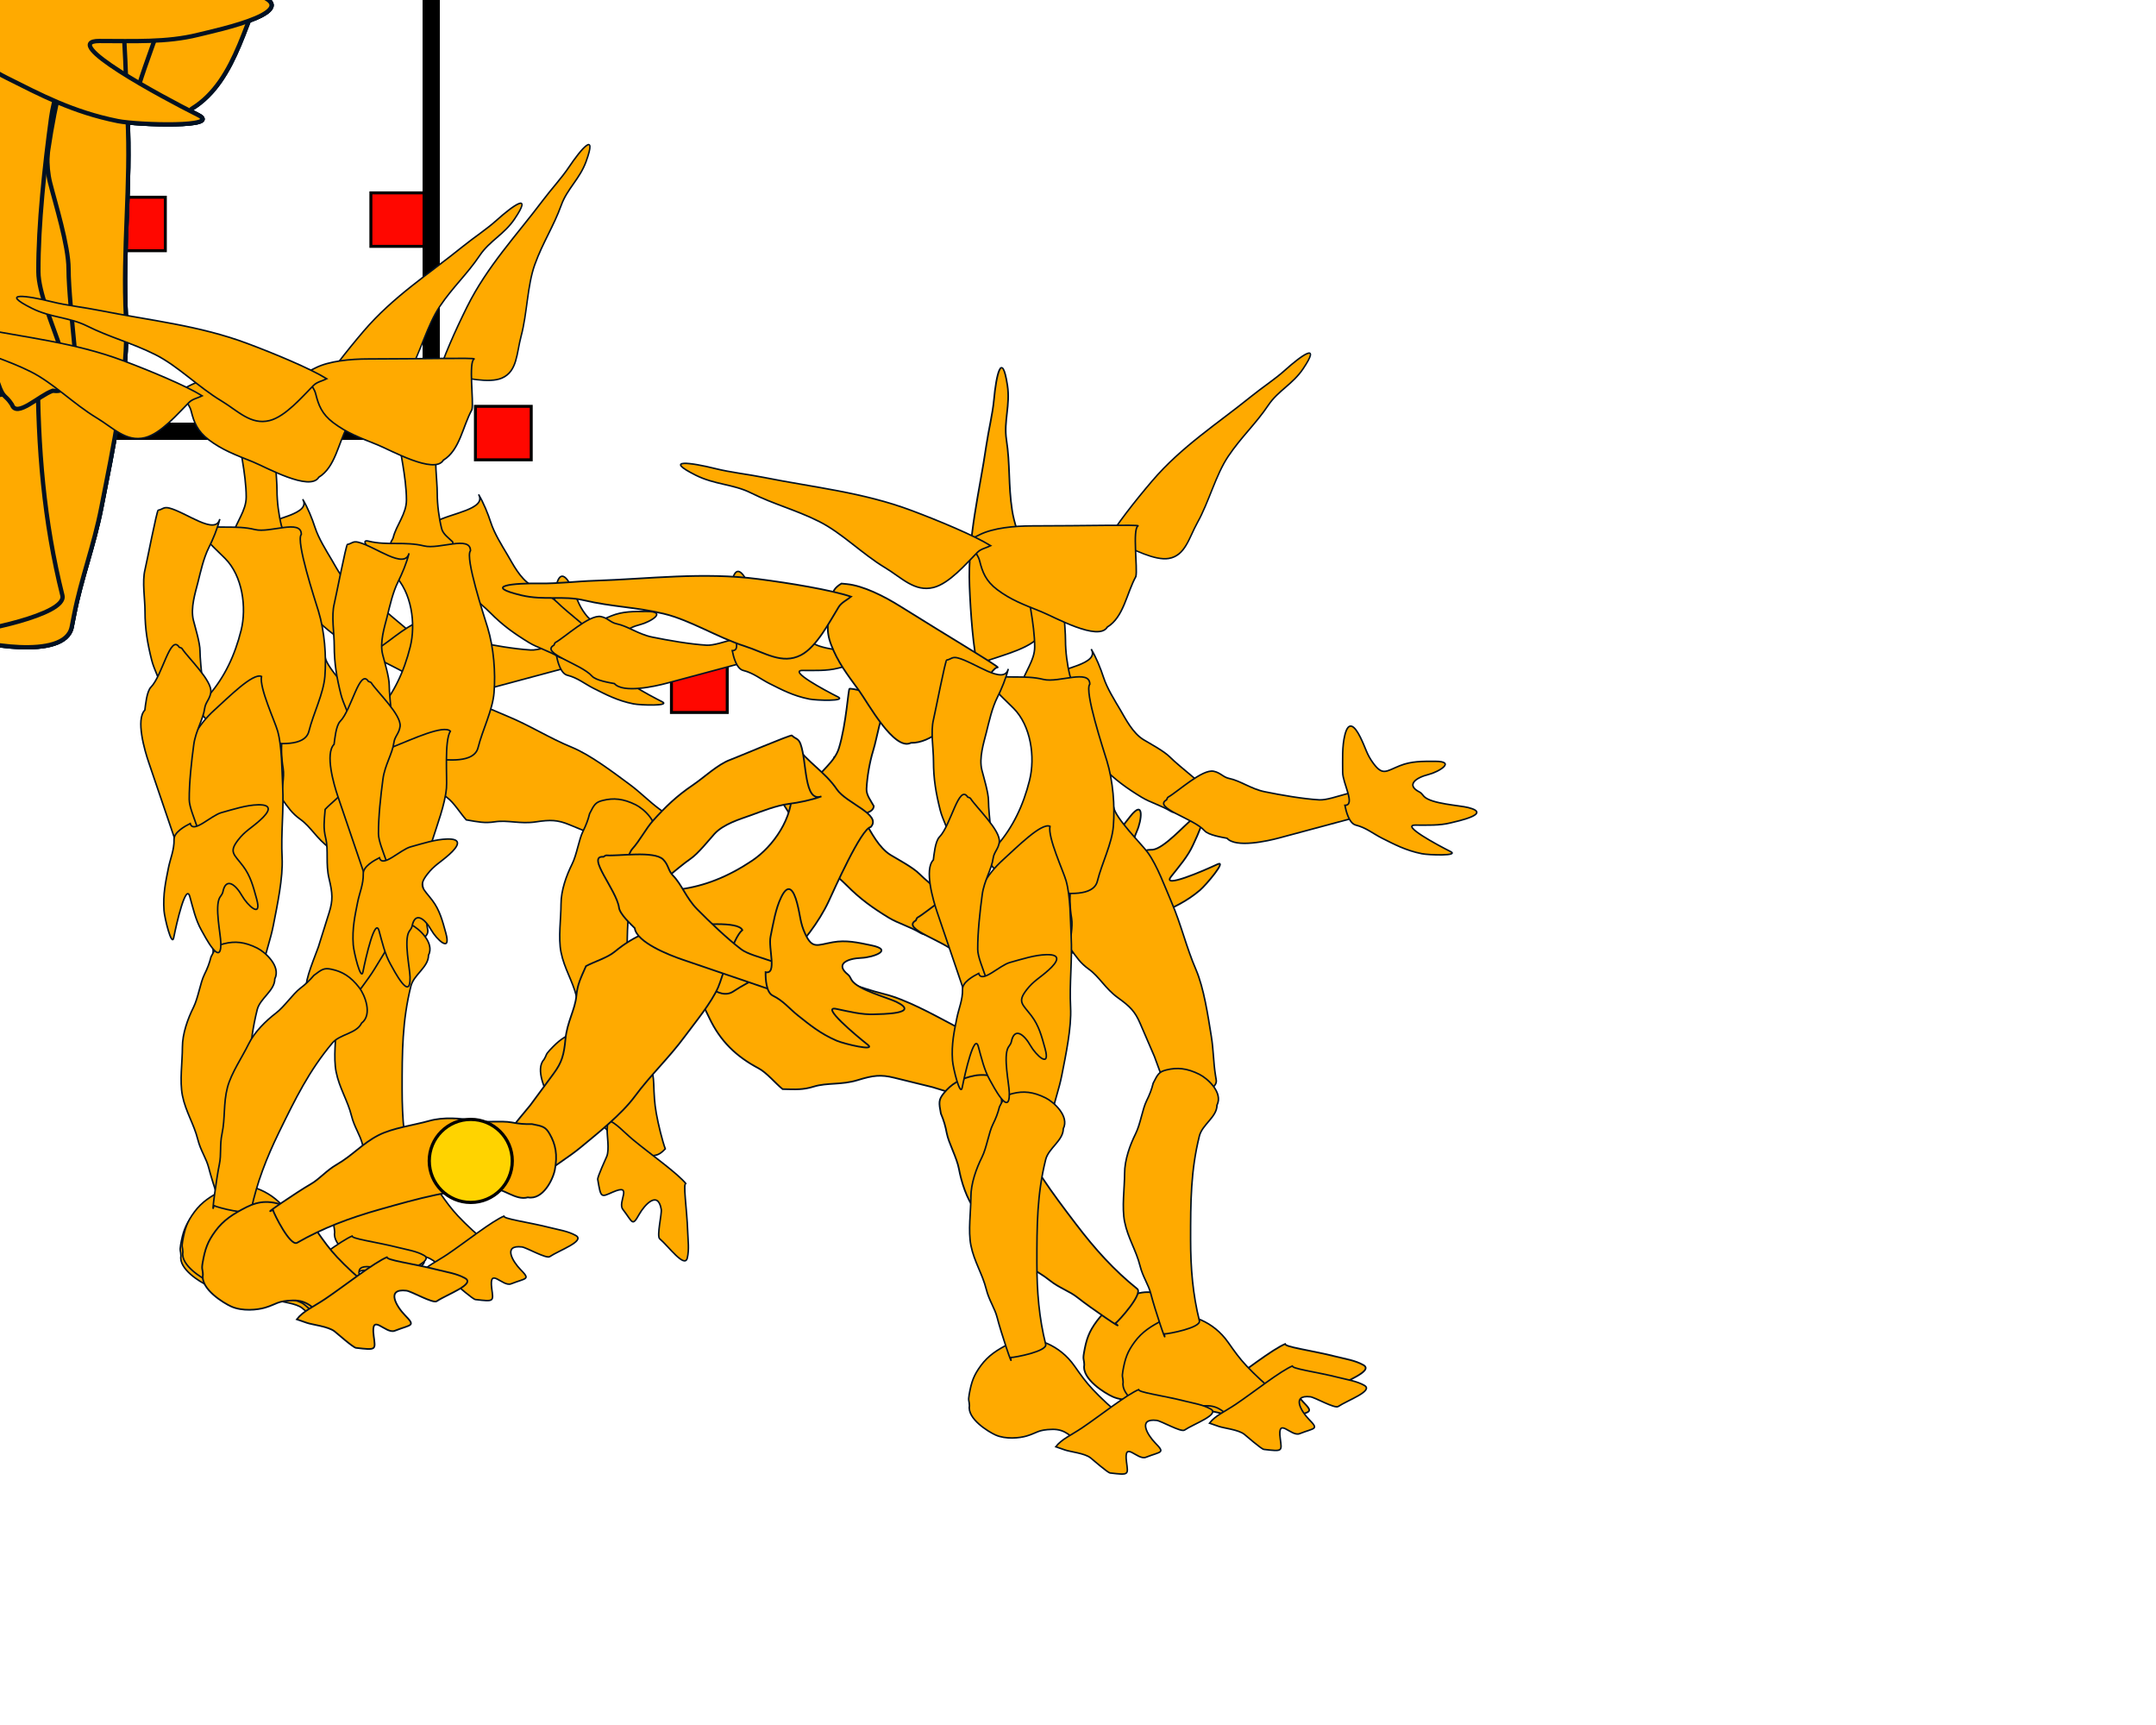
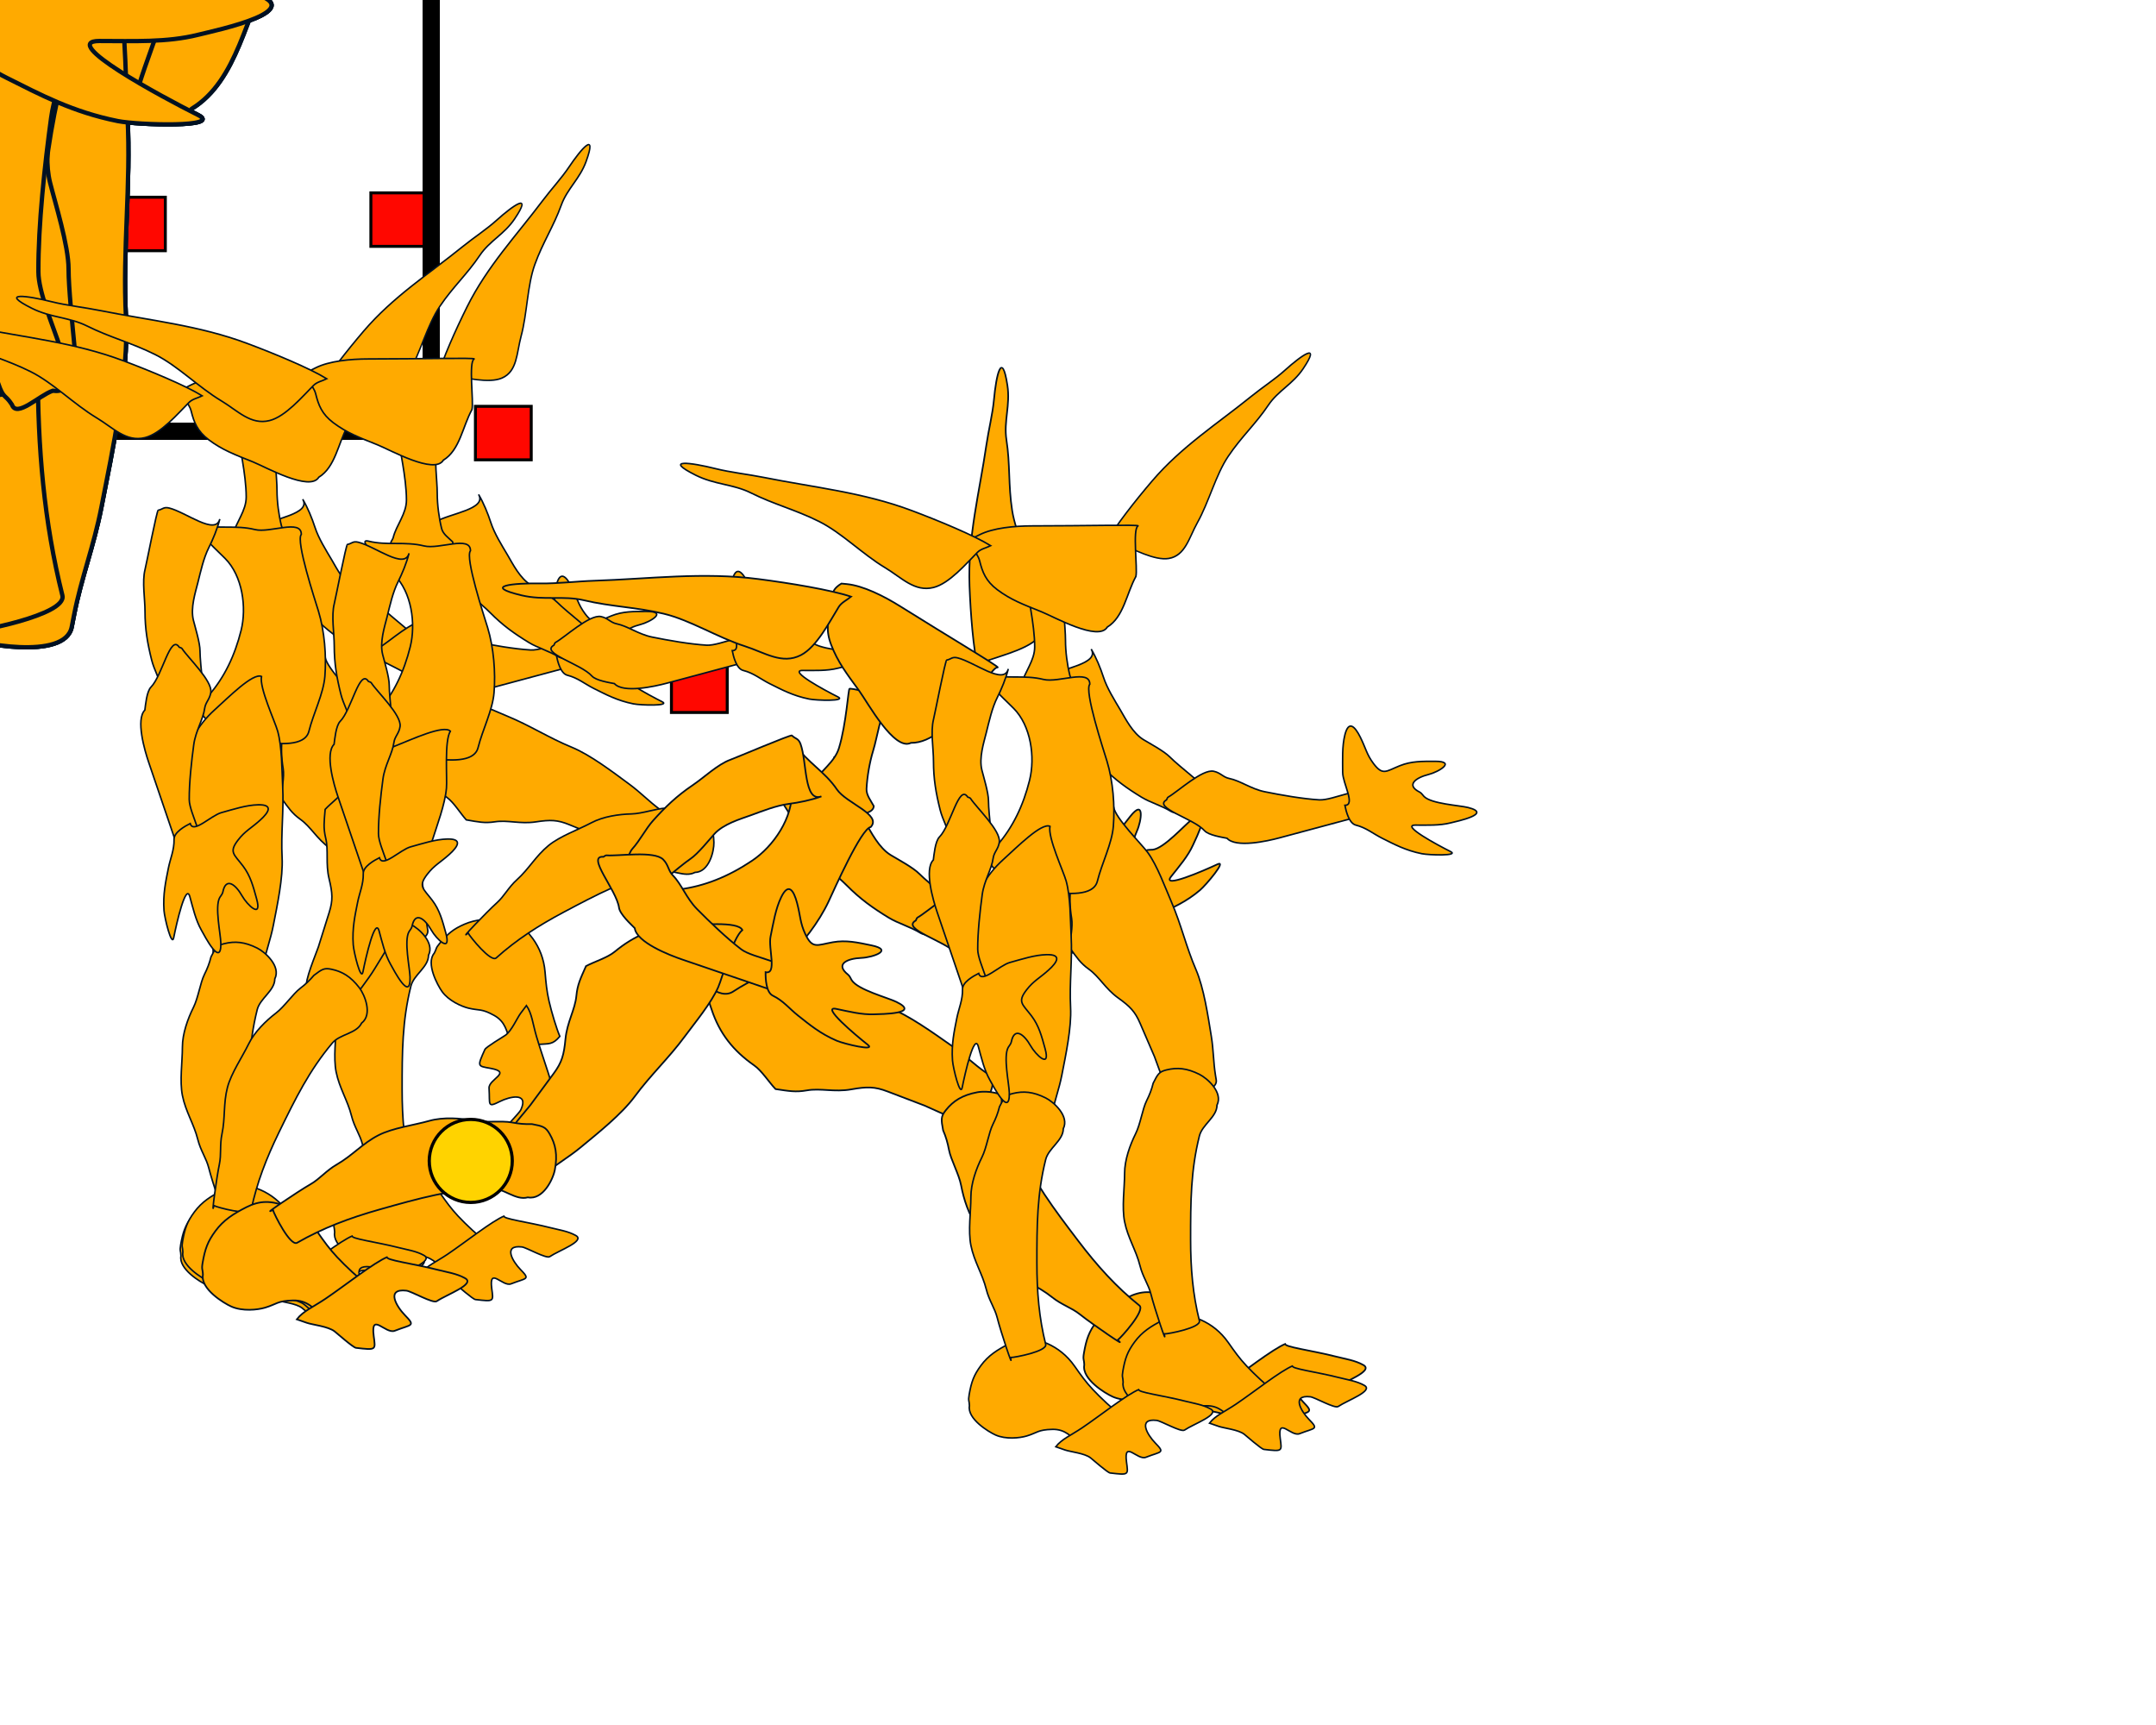
<svg xmlns="http://www.w3.org/2000/svg" xmlns:xlink="http://www.w3.org/1999/xlink" width="500px" height="400px" id="svg2">
  <defs id="defs4">
    </defs>
  <g id="rectlayer">
    <path style="fill:#ff0700;fill-opacity:1;stroke:#000000;stroke-width:0.687;stroke-miterlimit:4;stroke-dasharray:none;stroke-opacity:1" d="M -5.913,6.618 L -5.913,-5.784 L 7.029,-5.784 L 7.029,6.618 L -5.913,6.618 z " id="redrect" />
    <g id="steps">
      <use height="400" width="550" transform="translate(161.6244,158.594)" id="use3136" xlink:href="#redrect" y="0" x="0" />
      <use height="400" width="550" transform="translate(116.1675,100.0051)" id="use3164" xlink:href="#redrect" y="0" x="0" />
      <use height="400" width="550" transform="translate(91.92388,50.50763)" id="use3166" xlink:href="#redrect" y="0" x="0" />
      <use height="400" width="550" transform="translate(31.31473,51.51778)" id="use3168" xlink:href="#redrect" y="0" x="0" />
      <use height="400" width="550" transform="translate(-18.18275,18.18275)" id="use3170" xlink:href="#redrect" y="0" x="0" />
    </g>
    <rect style="fill:none;fill-opacity:1;stroke:#000000;stroke-width:4;stroke-miterlimit:4;stroke-dasharray:none;stroke-opacity:1" id="bigrect" width="200" height="200" x="-100" y="-100" />
  </g>
  <g id="layer1">
    <path style="fill:#ffaa00;fill-opacity:1;fill-rule:evenodd;stroke:#001122;stroke-width:1px;stroke-linecap:butt;stroke-linejoin:miter;stroke-opacity:1" d="M -12.516,57.822 C -10.167,53.013 -4.195,43.618 0.155,37.704 C 4.172,32.242 7.917,28.355 12.879,23.299 C 19.012,17.052 22.441,10.189 24.122,3.194 C 26.616,-7.194 24.864,-14.18 19.61,-21.051 C 14.228,-28.09 9.54,-33.08 2.322,-36.605 C -4.889,-40.128 -9.505,-40.781 -17.717,-40.705 C -22.111,-40.664 -21.277,-39.959 -24.846,-39.21 C -33.425,-39.131 -39.214,-23.894 -40.374,-19.065 C -42.063,-12.03 -39.514,-3.359 -37.331,0.907 C -34.024,7.37 -31.989,7.273 -30.042,16.555 C -28.245,25.125 -32.895,29.673 -35.584,35.178 C -38.88,41.926 -27.526,48.75 -25.439,50.799 C -20.607,55.542 -19.788,57.89 -12.516,57.822 z " id="elfyFoot" />
    <path style="fill:#ffaa00;fill-opacity:1;fill-rule:evenodd;stroke:#001122;stroke-width:1px;stroke-linecap:butt;stroke-linejoin:miter;stroke-opacity:1" d="M 25.899,-1.924 C 25.899,5.755 16.333,10.627 14.471,18.076 C 8.814,40.701 8.756,60.898 8.756,85.219 C 8.756,103.973 10.186,120.938 14.471,138.076 C 15.605,142.612 -5.635,146.648 -8.386,146.648 C -6.195,155.413 -14.767,129.699 -16.958,120.934 C -18.576,114.462 -22.254,109.749 -24.101,102.362 C -26.621,92.28 -31.987,84.362 -34.101,73.791 C -35.972,64.433 -34.101,51.829 -34.101,42.362 C -34.101,33.593 -30.561,23.855 -26.958,16.648 C -23.809,10.35 -22.509,0.608 -19.815,-4.781 C -17.855,-8.701 -16.572,-12.039 -15.529,-16.209 C -12.546,-22.177 -11.663,-23.604 -6.958,-24.781 C -0.044,-26.509 6.322,-25.998 14.471,-21.924 C 19.624,-19.347 30.01,-10.145 25.899,-1.924 z " id="elfyLowerLeg" />
    <path style="fill:#ffaa00;fill-opacity:1;fill-rule:evenodd;stroke:#001122;stroke-width:1px;stroke-linecap:butt;stroke-linejoin:miter;stroke-opacity:1" d="M 20.481,8.606 C 18.065,0.516 5.437,-18.363 -1.306,-30.45 C -5.605,-38.156 -7.512,-44.327 -12.135,-48.55 C -13,-46.604 -13.866,-44.659 -14.731,-42.713 C -16.217,-39.371 -17.869,-30.29 -21.157,-26.692 C -22.22,-25.528 -31.715,-16.45 -32.057,-14.758 C -34.529,-2.549 -34.327,-3.216 -25.832,-3.6 C -11.16,-4.263 -25.522,3.494 -23.824,9.18 C -20.726,19.555 -22.363,22.04 -14.939,15.928 C -9.706,11.62 1.988,5.66 -0.538,18.137 C -1.134,21.08 -9.653,33.272 -8.326,35.649 C -4.785,41.997 -0.164,59.691 3.93,53.685 C 7.17,48.931 8.462,43.098 10.355,37.664 C 15.093,24.067 18.981,5.917 20.481,8.606 z " id="elfyToes" />
    <path style="fill:#ffaa00;fill-opacity:1;fill-rule:evenodd;stroke:#001122;stroke-width:1px;stroke-linecap:butt;stroke-linejoin:miter;stroke-opacity:1" d="M 13.042,3.791 C 2.067,-2.991 -20.99,-12.543 -38.386,-19.066 C -69.898,-30.883 -101.792,-34.033 -134.101,-40.495 C -144.589,-42.593 -155.863,-43.793 -165.529,-46.209 C -181.708,-50.254 -200.07,-52.765 -178.386,-41.924 C -166.146,-35.803 -154.067,-36.192 -142.672,-30.495 C -127.711,-23.014 -113.809,-19.635 -98.386,-11.924 C -83.7,-4.58 -70.298,9.215 -55.529,18.076 C -44.747,24.546 -36.364,34 -24.101,30.934 C -13.763,28.349 -2.811,15.358 4.471,8.076 C 6.729,5.818 10.185,5.219 13.042,3.791 z " id="elfyEar" />
    <path style="fill:#ffaa00;fill-opacity:1;fill-rule:evenodd;stroke:#001122;stroke-width:1px;stroke-linecap:butt;stroke-linejoin:miter;stroke-opacity:1" d="M 25.973,-103.429 C 25.966,-113.531 5.628,-104.084 -4.173,-106.528 C -16.459,-109.59 -28.263,-106.644 -40.209,-109.622 C -49.085,-111.835 -30.036,-94.269 -23.564,-87.805 C -12.223,-76.48 -9.416,-55.969 -13.138,-41.037 C -17.229,-24.627 -23.912,-10.767 -33.899,0.901 C -42.538,10.59 -41.824,15.408 -22.104,24.453 C -16.043,27.68 -6.442,31.115 1.115,31.714 C 10.869,32.488 28.347,34.69 30.908,24.418 C 33.82,12.739 40.375,0.118 41.279,-11.276 C 42.322,-24.422 41.09,-40.442 37.093,-53.544 C 34.835,-60.945 22.248,-99.078 25.973,-103.429 z " id="elfyBody" />
    <path style="fill:#ffaa00;fill-opacity:1;fill-rule:evenodd;stroke:#001122;stroke-width:1px;stroke-linecap:butt;stroke-linejoin:miter;stroke-opacity:1" d="M -26.958,0.934 C -26.482,-0.019 -25.788,-0.891 -25.529,-1.924 C -23.514,-9.987 -16.958,-17.217 -16.958,-26.209 C -16.958,-41.264 -21.99,-61.737 -21.244,-61.924 C -14.753,-63.546 -1.018,-62.818 3.042,-60.495 C 0.868,-51.797 3.042,-39.6 3.042,-30.495 C 3.042,-23.172 4.18,-14.515 5.899,-7.638 C 6.806,-4.012 10.614,-1.494 13.042,0.934 C 14.737,7.714 -4.735,11.806 -6.958,12.362 C -14.003,14.123 -18.751,13.608 -24.101,10.934 C -29.021,8.473 -28.297,7.632 -26.958,0.934 z " id="elfyNeck" />
    <path style="fill:#ffaa00;fill-opacity:1;fill-rule:evenodd;stroke:#001122;stroke-width:1px;stroke-linecap:butt;stroke-linejoin:miter;stroke-opacity:1" d="M 28.756,-23.352 C 26.038,-12.479 6.773,-27.777 -4.101,-30.495 C -7.776,-31.414 -8.287,-29.658 -11.244,-29.066 C -12.078,-29.275 -18.844,5.622 -19.815,9.505 C -21.771,17.329 -19.815,28.493 -19.815,36.648 C -19.815,48.097 -18.219,57.318 -15.529,68.076 C -13.905,74.574 -10.188,80.871 -8.386,88.076 C -8.128,89.109 -7.434,89.981 -6.958,90.934 C -6.194,93.987 15.491,88.536 17.328,88.076 C 19.41,96.405 15.899,70.947 15.899,62.362 C 15.899,56.934 12.762,46.954 11.614,42.362 C 9.607,34.336 12.906,24.336 14.471,18.076 C 16.335,10.619 18.198,2.051 21.614,-4.781 C 24.346,-10.245 27.165,-16.987 28.756,-23.352 z " id="elfyUpperArm" />
    <path style="fill:#ffaa00;fill-opacity:1;fill-rule:evenodd;stroke:#001122;stroke-width:1px;stroke-linecap:butt;stroke-linejoin:miter;stroke-opacity:1" d="M 12.237,90.608 C 21.398,91.86 8.962,72.317 8.905,63.071 C 8.839,52.258 10.39,38.039 11.849,27.364 C 13.066,18.452 17.927,11.186 18.932,3.829 C 19.483,-0.205 22.31,-2.016 22.934,-6.586 C 23.958,-14.081 8.047,-29.027 4.238,-34.932 C 3.873,-35.498 3.03,-35.527 2.426,-35.825 C -3.306,-44.71 -8.508,-17.484 -15.938,-9.962 C -18.763,-7.102 -19.488,1.868 -19.912,4.971 C -25.95,11.083 -20.034,31.228 -17.445,38.838 C -14.378,47.854 -11.311,56.871 -8.244,65.887 C -5.637,73.551 -3.03,81.215 -0.423,88.879 C 0.847,92.612 1.139,91.3 2.77,93.829 C 3.843,96.985 9.081,91.682 12.237,90.608 z " id="elfyLowerArm" />
    <path style="fill:#ffaa00;fill-opacity:1;fill-rule:evenodd;stroke:#001122;stroke-width:1px;stroke-linecap:butt;stroke-linejoin:miter;stroke-opacity:1" d="M -22.672,-3.352 C -15.513,-3.352 -24.101,-17.622 -24.101,-24.781 C -24.101,-33.08 -24.544,-41.58 -22.672,-49.066 C -20.254,-58.741 -16.206,-54.706 -12.672,-47.638 C -9.111,-40.515 -8.546,-36.422 -4.101,-30.495 C 1.952,-22.425 4.09,-25.485 13.042,-29.066 C 20.506,-32.052 27.522,-31.924 35.899,-31.924 C 49.928,-31.924 38.139,-24.983 31.614,-23.352 C 23.447,-21.31 16.694,-16.526 25.899,-11.924 C 27.104,-11.321 27.804,-10.019 28.756,-9.066 C 33.548,-4.275 51.667,-3.339 57.328,-1.924 C 73.591,2.142 50.048,7.039 45.899,8.076 C 38.68,9.881 30.831,9.505 23.042,9.505 C 13.518,9.505 37.381,22.389 45.899,26.648 C 51.828,29.612 32.005,29.012 27.328,28.076 C 16.824,25.976 9.3,21.92 1.614,18.076 C -4.218,15.161 -8.783,11.192 -15.529,9.505 C -19.972,8.394 -21.91,0.459 -22.672,-3.352 z " id="elfyHand" />
    <path style="fill:#ffaa00;fill-opacity:1;fill-rule:evenodd;stroke:#001122;stroke-width:1px;stroke-linecap:butt;stroke-linejoin:miter;stroke-opacity:1" d="M -42.69,31.892 C -40.581,26.769 -35.985,19.937 -34.92,14.488 C -32.017,-0.355 -25.93,-12.098 -14.625,-22.301 C -5.655,-30.396 10.359,-46.562 15.82,-44.004 C 14.361,-36.544 24.58,-14.807 26.339,-8.468 C 29.172,1.75 29.025,16.546 29.573,27.1 C 30.402,43.081 28.381,57.599 29.212,73.609 C 29.893,86.723 26.076,104.535 23.517,117.62 C 21.739,126.714 18.872,133.928 17.18,142.582 C 16.997,143.517 16.814,144.452 16.632,145.386 C 15.075,153.347 -5.678,149.092 -8.574,147.736 C -12.038,146.113 -11.22,145.695 -13.633,143.835 C -16.561,142.464 -15.542,120.425 -15.708,117.228 C -16.066,110.344 -16.515,101.694 -16.93,93.699 C -17.358,85.451 -19.203,81.274 -24.582,73.28 C -30.265,64.834 -31.184,56.23 -35.892,49.234 C -39.668,43.622 -40.551,39.607 -42.69,31.892 z " id="elfyUpperLeg" />
    <path style="fill:#ffaa00;fill-opacity:1;fill-rule:evenodd;stroke:#001122;stroke-width:1px;stroke-linecap:butt;stroke-linejoin:miter;stroke-opacity:1" d="M -41.244,-33.352 C -40.291,-33.828 -39.339,-34.304 -38.386,-34.781 C -29.657,-39.145 -15.969,-40.495 -4.101,-40.495 C 28.795,-40.495 65.368,-41.392 64.471,-40.495 C 60.672,-38.596 64.292,-12.635 63.042,-7.638 C 56.955,3.372 55.194,18.641 44.471,25.219 C 38.717,34.81 9.824,18.504 1.614,15.219 C -10.126,10.523 -18.195,7.506 -26.958,0.934 C -34.438,-4.677 -36.617,-10.561 -38.386,-17.638 C -40.07,-24.371 -45.483,-24.872 -41.244,-33.352 z " id="elfyHead" />
    <g id="elfy">
      <g id="g3289">
        <use height="1052.362" width="744.094" id="use3213" xlink:href="#elfyFoot" y="0" x="0" />
        <use height="1052.362" width="744.094" id="use3217" xlink:href="#elfyToes" y="0" x="0" />
      </g>
      <g id="g3259">
        <use height="1052.362" width="744.094" id="use3199" xlink:href="#elfyFoot" y="0" x="0" />
        <use height="1052.362" width="744.094" id="use3197" xlink:href="#elfyToes" y="0" x="0" />
      </g>
      <g id="g3307">
        <g id="g3246">
          <use height="1052.362" width="744.094" id="use3205" xlink:href="#elfyUpperArm" y="0" x="0" />
          <g id="g3242">
            <use x="0" y="0" xlink:href="#elfyLowerArm" id="use3207" width="744.094" height="1052.362" />
            <use x="0" y="0" xlink:href="#elfyHand" id="use3191" width="744.094" height="1052.362" />
          </g>
        </g>
        <g id="g3299" connectWith="elfyLeftLowerLeg" connectTo="elfyLeftFoot">
          <use height="1052.362" width="744.094" id="use3211" xlink:href="#elfyUpperLeg" y="0" x="0" />
          <g id="g3293">
            <use x="0" y="0" xlink:href="#elfyLowerLeg" id="use3215" width="744.094" height="1052.362" />
          </g>
        </g>
        <g id="g3252">
          <use height="1052.362" width="744.094" id="use3201" xlink:href="#elfyNeck" y="0" x="0" />
          <g id="g3219">
            <use height="1052.362" width="744.094" id="use3203" xlink:href="#elfyEar" y="0" x="0" />
            <use x="0" y="0" xlink:href="#elfyHead" id="use3183" width="744.094" height="1052.362" />
            <use x="0" y="0" xlink:href="#elfyEar" id="use3181" width="744.094" height="1052.362" />
          </g>
        </g>
        <use x="0" y="0" xlink:href="#elfyBody" id="use3185" width="744.094" height="1052.362" />
        <g id="g3281" connectWith="elfyRightLowerLeg" connectTo="elfyRightFoot">
          <use height="1052.362" width="744.094" id="use3193" xlink:href="#elfyUpperLeg" y="0" x="0" />
          <g id="g3263">
            <use x="0" y="0" xlink:href="#elfyLowerLeg" id="use3195" width="744.094" height="1052.362" />
          </g>
        </g>
        <g id="g3236">
          <use x="0" y="0" xlink:href="#elfyUpperArm" id="use3228" width="744.094" height="1052.362" />
          <g id="g3230">
            <use height="1052.362" width="744.094" id="use3232" xlink:href="#elfyLowerArm" y="0" x="0" />
            <use height="1052.362" width="744.094" id="use3234" xlink:href="#elfyHand" y="0" x="0" />
          </g>
        </g>
      </g>
    </g>
    <g id="elfyWalkPoses" transform="translate(-63.83849,265.2611)">
      <g id="g2411" model="elfy">
        <g transform="translate(-9.844155,-30.81359)" id="elfyPose1">
          <path style="opacity:1;fill:#ffd300;fill-opacity:1;fill-rule:evenodd;stroke:#000000;stroke-width:1;stroke-linecap:round;stroke-linejoin:round;stroke-miterlimit:4;stroke-dasharray:none;stroke-opacity:1" id="circle" d="M 10.342 -4.874 A 12.927 12.927 0 1 1  -15.512,-4.874 A 12.927 12.927 0 1 1  10.342 -4.874 z" transform="matrix(0.7447681,0,0,0.7447681,1.925523,3.62969)" />
          <use x="0" y="0" xlink:href="#elfyUpperArm" id="use3421" transform="matrix(0.254194,-0.250854,0.250854,0.254194,142.4319,-105.5381)" width="744.094" height="1052.362" />
          <use x="0" y="0" xlink:href="#elfyLowerArm" id="use3425" transform="matrix(2.342359e-2,-0.356362,0.356362,2.342359e-2,174.081,-82.02944)" width="744.094" height="1052.362" />
          <use x="0" y="0" xlink:href="#elfyHand" id="use3427" transform="matrix(0.357131,0,0,0.357131,210.8136,-81.26157)" width="744.094" height="1052.362" />
          <use x="0" y="0" xlink:href="#elfyNeck" id="use3431" transform="matrix(0.357131,0,0,0.357131,136.8365,-109.832)" width="744.094" height="1052.362" />
          <use height="1052.362" width="744.094" transform="matrix(-0.275467,0.133327,0.155587,0.321458,150.4171,-146.4306)" id="use3435" xlink:href="#elfyEar" y="0" x="0" />
          <use x="0" y="0" xlink:href="#elfyHead" id="use3437" transform="matrix(0.357131,0,0,0.357131,131.7346,-132.7904)" width="744.094" height="1052.362" />
          <use x="0" y="0" xlink:href="#elfyEar" id="use3439" transform="matrix(0.357131,0,0,0.357131,115.9188,-144.0146)" width="744.094" height="1052.362" />
          <use x="0" y="0" xlink:href="#elfyUpperLeg" id="use3443" transform="matrix(0.334802,-0.124299,0.124299,0.334802,149.2413,-65.39964)" width="744.094" height="1052.362" />
          <use x="0" y="0" xlink:href="#elfyFoot" id="use3449" transform="matrix(6.521601e-2,-0.351126,0.351126,6.521601e-2,166.6805,45.15043)" width="744.094" height="1052.362" />
          <use x="0" y="0" xlink:href="#elfyToes" id="use3451" transform="matrix(-2.980196e-2,-0.355885,0.355885,-2.980196e-2,188.2341,55.04621)" width="744.094" height="1052.362" />
          <use x="0" y="0" xlink:href="#elfyLowerLeg" id="use3453" transform="matrix(0.357131,0,0,0.357131,163.8108,-12.24512)" width="744.094" height="1052.362" />
          <use x="0" y="0" xlink:href="#elfyBody" id="use3455" transform="matrix(0.357131,0,0,0.357131,134.2855,-73.60879)" width="744.094" height="1052.362" />
          <use x="0" y="0" xlink:href="#elfyUpperLeg" id="use3461" transform="matrix(0.357131,0,0,0.357131,128.6735,-61.87448)" width="744.094" height="1052.362" />
          <use x="0" y="0" xlink:href="#elfyFoot" id="use3467" transform="matrix(6.521601e-2,-0.351126,0.351126,6.521601e-2,131.0329,50.62124)" width="744.094" height="1052.362" />
          <use x="0" y="0" xlink:href="#elfyToes" id="use3469" transform="matrix(-2.980196e-2,-0.355885,0.355885,-2.980196e-2,152.5866,60.51701)" width="744.094" height="1052.362" />
          <use x="0" y="0" xlink:href="#elfyLowerLeg" id="use3471" transform="matrix(0.357131,0,0,0.357131,128.1633,-6.774305)" width="744.094" height="1052.362" />
          <use height="1052.362" width="744.094" transform="matrix(0.357131,0,0,0.357131,114.3883,-105.7506)" id="use3475" xlink:href="#elfyUpperArm" y="0" x="0" />
          <use height="1052.362" width="744.094" transform="matrix(0.357131,0,0,0.357131,114.3883,-71.56804)" id="use3479" xlink:href="#elfyLowerArm" y="0" x="0" />
          <use height="1052.362" width="744.094" transform="matrix(9.488965e-2,0.344294,-0.344294,9.488965e-2,118.7921,-35.36444)" id="use3481" xlink:href="#elfyHand" y="0" x="0" />
        </g>
      </g>
      <g id="layer2" style="display:inline">
        <g transform="translate(-9.395513,-31.66962)" id="g2261">
          <use x="0" y="0" xlink:href="#elfyUpperArm" id="use2263" transform="matrix(0.254194,-0.250854,0.250854,0.254194,182.7641,-105.7966)" width="744.094" height="1052.362" />
          <use x="0" y="0" xlink:href="#elfyLowerArm" id="use2265" transform="matrix(2.342359e-2,-0.356362,0.356362,2.342359e-2,214.4132,-82.28798)" width="744.094" height="1052.362" />
          <use x="0" y="0" xlink:href="#elfyHand" id="use2267" transform="matrix(0.357131,0,0,0.357131,251.1458,-81.52011)" width="744.094" height="1052.362" />
          <use x="0" y="0" xlink:href="#elfyNeck" id="use2269" transform="matrix(0.357131,0,0,0.357131,173.5492,-108.2808)" width="744.094" height="1052.362" />
          <use height="1052.362" width="744.094" transform="matrix(-0.2347339,0.1963623,0.2291465,0.2739242,176.9047,-149.6706)" id="use2271" xlink:href="#elfyEar" y="0" x="0" />
          <use x="0" y="0" xlink:href="#elfyHead" id="use2273" transform="matrix(0.357131,0,0,0.357131,160.174,-135.8929)" width="744.094" height="1052.362" />
          <use x="0" y="0" xlink:href="#elfyEar" id="use2275" transform="matrix(0.357131,0,0,0.357131,144.3582,-147.1171)" width="744.094" height="1052.362" />
          <use x="0" y="0" xlink:href="#elfyUpperLeg" id="use2277" transform="matrix(0.1525923,-0.3228904,0.3228904,0.1525923,177.5815,-62.12886)" width="744.094" height="1052.362" />
-           <use x="0" y="0" xlink:href="#elfyFoot" id="use2279" transform="matrix(0.2462047,-0.2587003,0.2587003,0.2462047,215.6433,15.33672)" width="744.094" height="1052.362" />
-           <use x="0" y="0" xlink:href="#elfyToes" id="use2281" transform="matrix(0.3333095,-0.128246,0.128246,0.3333095,224.434,40.71767)" width="744.094" height="1052.362" />
-           <use x="0" y="0" xlink:href="#elfyLowerLeg" id="use2283" transform="matrix(0.357131,0,0,0.357131,215.5188,-39.13328)" width="744.094" height="1052.362" />
+           <use x="0" y="0" xlink:href="#elfyFoot" id="use2279" transform="matrix(0.2330025,-0.2706518,0.2706518,0.2330025,190.3317,-10.13254)" width="744.094" height="1052.362" />
+           <use x="0" y="0" xlink:href="#elfyToes" id="use2281" transform="matrix(0.348123,7.9703284e-2,-7.9703284e-2,0.348123,195.6759,17.44805)" width="744.094" height="1052.362" />
+           <use x="0" y="0" xlink:href="#elfyLowerLeg" id="use2283" transform="matrix(0.1673444,0.3154971,-0.3154971,0.1673444,229.4572,-39.13764)" width="744.094" height="1052.362" />
          <use x="0" y="0" xlink:href="#elfyBody" id="use2285" transform="matrix(0.357131,0,0,0.357131,173.0665,-68.95507)" width="744.094" height="1052.362" />
          <use x="0" y="0" xlink:href="#elfyUpperLeg" id="use2287" transform="matrix(0.3347687,0.1243883,-0.1243883,0.3347687,166.9003,-51.28141)" width="744.094" height="1052.362" />
          <use x="0" y="0" xlink:href="#elfyFoot" id="use2289" transform="matrix(6.521601e-2,-0.351126,0.351126,6.521601e-2,131.0329,50.62124)" width="744.094" height="1052.362" />
          <use x="0" y="0" xlink:href="#elfyToes" id="use2291" transform="matrix(-2.980196e-2,-0.355885,0.355885,-2.980196e-2,152.5866,60.51701)" width="744.094" height="1052.362" />
          <use x="0" y="0" xlink:href="#elfyLowerLeg" id="use2293" transform="matrix(0.321009,0.1565112,-0.1565112,0.321009,148.48,0.2122087)" width="744.094" height="1052.362" />
          <use height="1052.362" width="744.094" transform="matrix(0.357131,0,0,0.357131,157.823,-96.96024)" id="use2295" xlink:href="#elfyUpperArm" y="0" x="0" />
          <use height="1052.362" width="744.094" transform="matrix(0.357131,0,0,0.357131,157.823,-62.77768)" id="use2297" xlink:href="#elfyLowerArm" y="0" x="0" />
          <use height="1052.362" width="744.094" transform="matrix(9.488965e-2,0.344294,-0.344294,9.488965e-2,162.2268,-26.57408)" id="use2299" xlink:href="#elfyHand" y="0" x="0" />
        </g>
      </g>
      <g id="layer3">
        <g transform="translate(113.6962,29.57151)" id="elfyPose2">
          <use x="0" y="0" xlink:href="#elfyUpperArm" id="use3489" transform="matrix(0.276359,-0.272728,0.272728,0.276359,141.9486,-105.0993)" width="744.094" height="1052.362" />
          <use x="0" y="0" xlink:href="#elfyLowerArm" id="use3493" transform="matrix(2.546605e-2,-0.387435,0.387435,2.546605e-2,176.3574,-79.54072)" width="744.094" height="1052.362" />
          <use x="0" y="0" xlink:href="#elfyHand" id="use3495" transform="matrix(0.240962,-0.304454,0.304454,0.240962,213.2988,-86.86336)" width="744.094" height="1052.362" />
          <use x="0" y="0" xlink:href="#elfyNeck" id="use3499" transform="matrix(0.371408,0.113186,-0.113186,0.371408,148.0446,-109.7387)" width="744.094" height="1052.362" />
          <use height="1052.362" width="744.094" transform="matrix(-0.121713,0.309661,0.36136,0.142033,177.2016,-144.3342)" id="use3503" xlink:href="#elfyEar" y="0" x="0" />
          <use x="0" y="0" xlink:href="#elfyHead" id="use3505" transform="matrix(0.328973,0.206231,-0.206231,0.328973,151.9656,-140.0387)" width="744.094" height="1052.362" />
          <use x="0" y="0" xlink:href="#elfyEar" id="use3507" transform="matrix(0.378012,-8.866489e-2,8.866489e-2,0.378012,142.2488,-156.7539)" width="744.094" height="1052.362" />
-           <use x="0" y="0" xlink:href="#elfyUpperLeg" id="use3511" transform="matrix(0.112134,-0.371726,0.371726,0.112134,124.5684,-61.72664)" width="744.094" height="1052.362" />
+           <use x="0" y="0" xlink:href="#elfyUpperLeg" id="use3511" transform="matrix(0.1570779,-0.3550786,0.3550786,0.1570779,125.3794,-62.46213)" width="744.094" height="1052.362" />
          <use x="0" y="0" xlink:href="#elfyFoot" id="use3517" transform="matrix(7.090263e-2,-0.381743,0.381743,7.090263e-2,218.3235,14.97708)" width="744.094" height="1052.362" />
          <use x="0" y="0" xlink:href="#elfyToes" id="use3519" transform="matrix(-3.24006e-2,-0.386917,0.386917,-3.24006e-2,245.6787,24.95131)" width="744.094" height="1052.362" />
-           <use x="0" y="0" xlink:href="#elfyLowerLeg" id="use3521" transform="matrix(0.309087,-0.234989,0.234989,0.309087,176.9503,-35.25406)" width="744.094" height="1052.362" />
+           <use x="0" y="0" xlink:href="#elfyLowerLeg" id="use3521" transform="matrix(0.309087,-0.234989,0.234989,0.309087,177.4674,-31.37596)" width="744.094" height="1052.362" />
          <use x="0" y="0" xlink:href="#elfyBody" id="use3523" transform="matrix(0.288085,0.260312,-0.260312,0.288085,117.6838,-80.02784)" width="744.094" height="1052.362" />
          <use x="0" y="0" xlink:href="#elfyUpperLeg" id="use3529" transform="matrix(0.300121,0.246338,-0.246338,0.300121,106.7127,-69.86538)" width="744.094" height="1052.362" />
          <use x="0" y="0" xlink:href="#elfyFoot" id="use3535" transform="matrix(7.090263e-2,-0.381743,0.381743,7.090263e-2,13.93216,-5.926434)" width="744.094" height="1052.362" />
          <use x="0" y="0" xlink:href="#elfyToes" id="use3537" transform="matrix(-3.24006e-2,-0.386917,0.386917,-3.24006e-2,37.36523,4.832226)" width="744.094" height="1052.362" />
          <use x="0" y="0" xlink:href="#elfyLowerLeg" id="use3539" transform="matrix(0.105712,0.373604,-0.373604,0.105712,69.09898,-26.65742)" width="744.094" height="1052.362" />
          <use height="1052.362" width="744.094" transform="matrix(0.21726,0.321796,-0.321796,0.21726,126.8837,-114.3475)" id="use3543" xlink:href="#elfyUpperArm" y="0" x="0" />
          <use height="1052.362" width="744.094" transform="matrix(0.237019,-0.307533,0.307533,0.237019,100.5357,-86.91112)" id="use3547" xlink:href="#elfyLowerArm" y="0" x="0" />
          <use height="1052.362" width="744.094" transform="matrix(0.380139,7.905323e-2,-7.905323e-2,0.380139,136.0437,-66.32978)" id="use3549" xlink:href="#elfyHand" y="0" x="0" />
        </g>
      </g>
      <g id="layer4">
        <use height="400" width="500" transform="translate(182.8572,34.75001)" id="use1388" xlink:href="#elfyPose1" y="0" x="0" />
      </g>
    </g>
  </g>
</svg>
